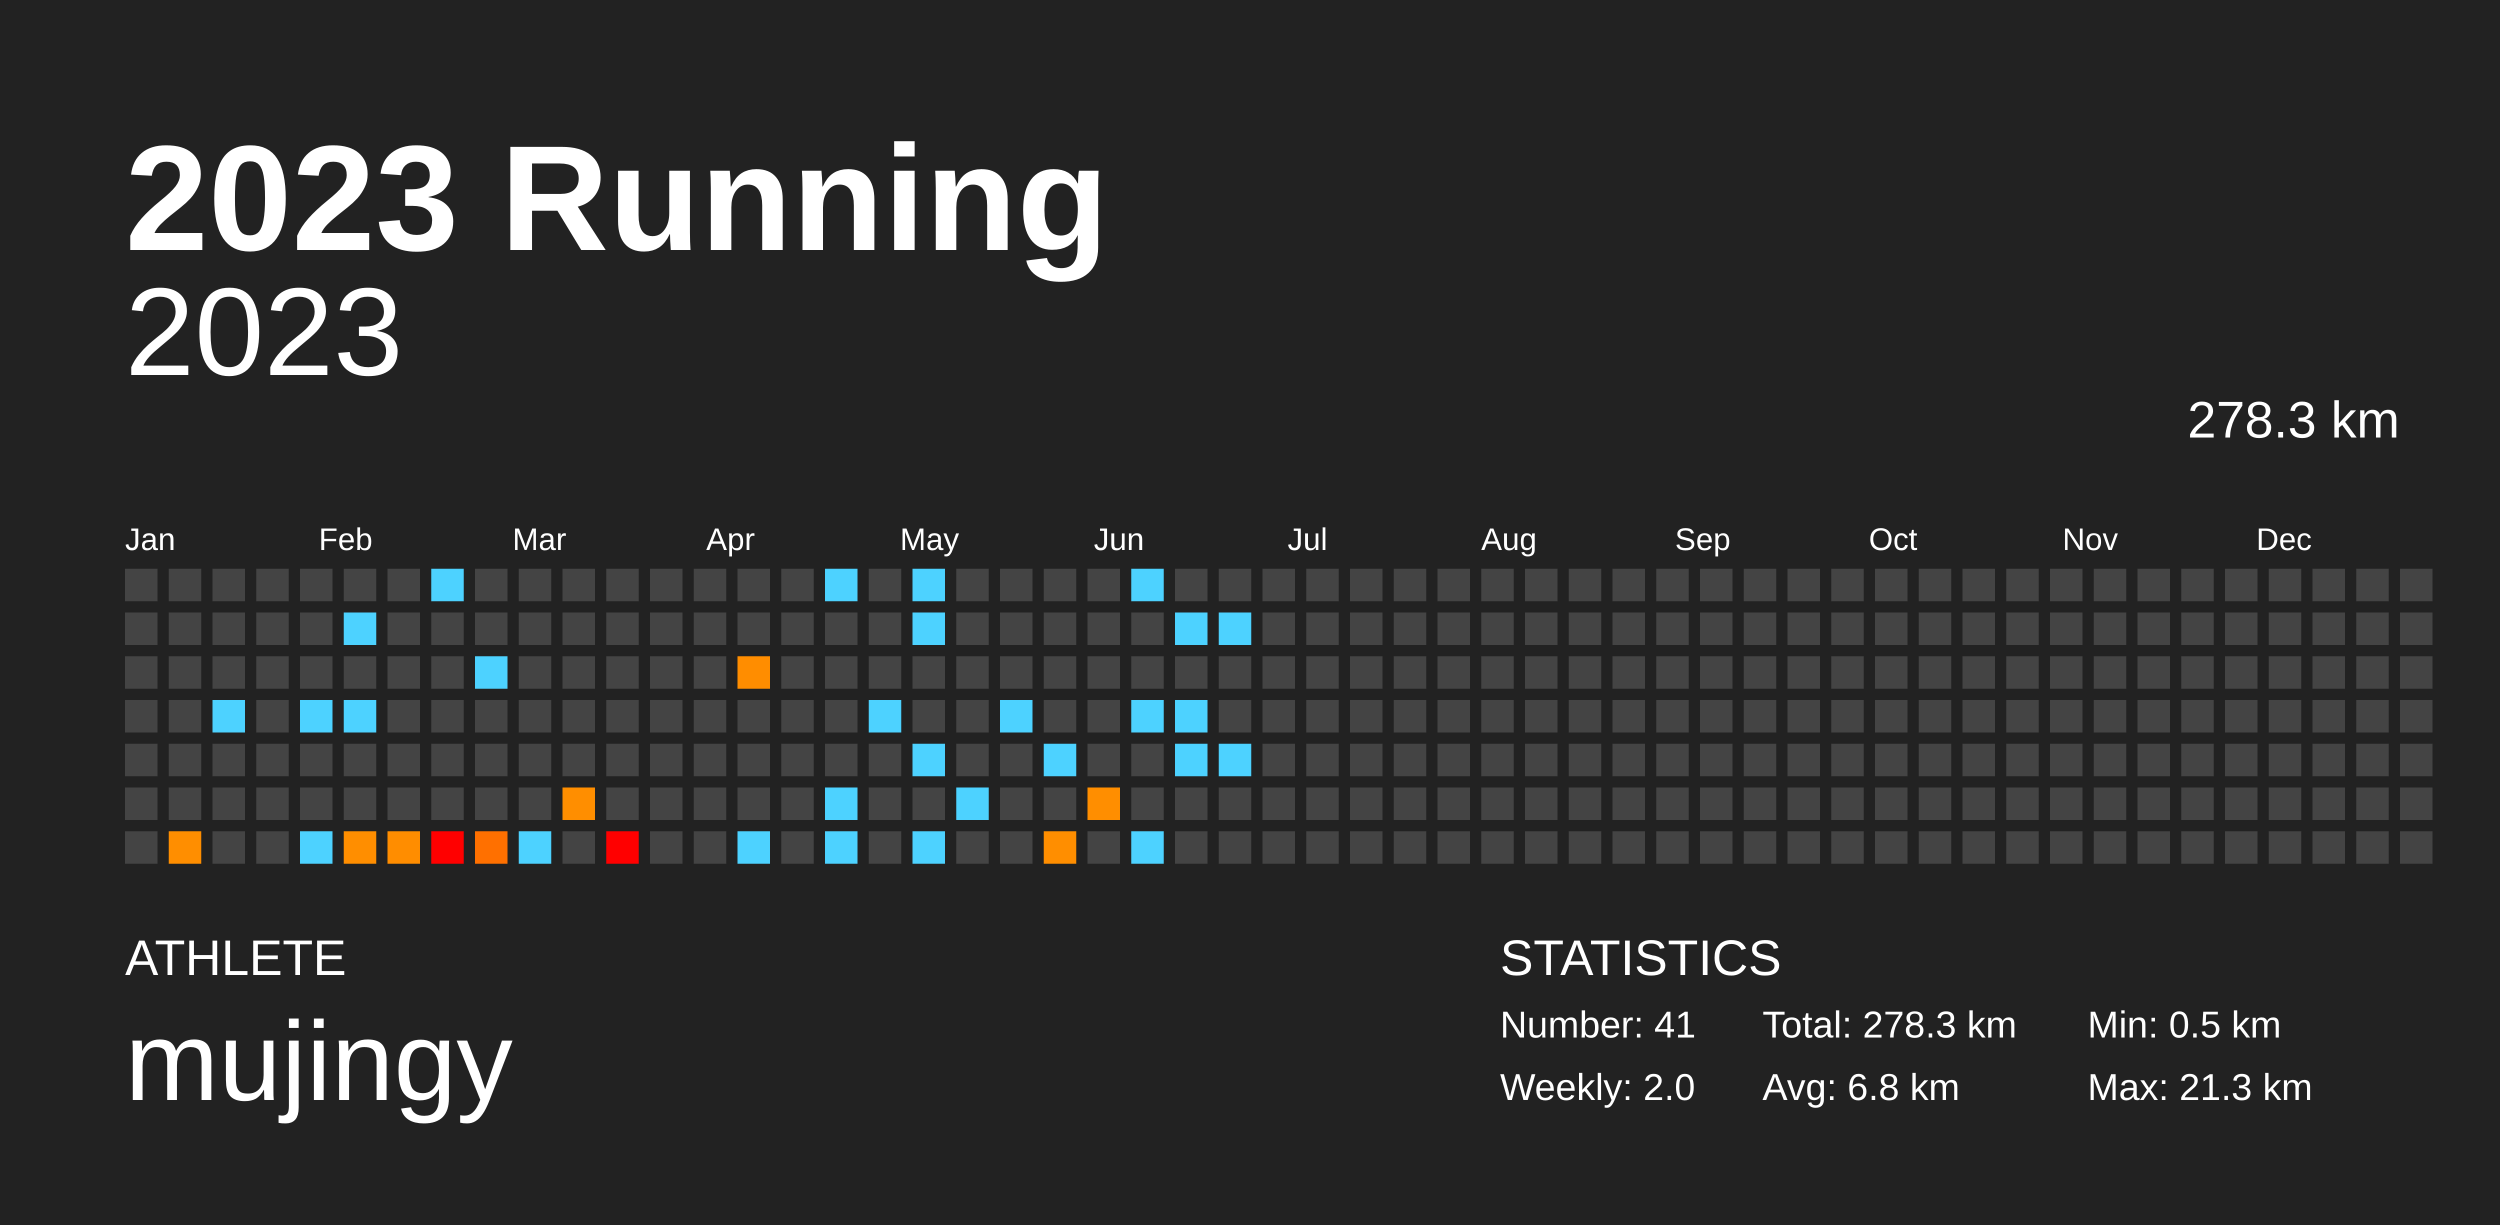
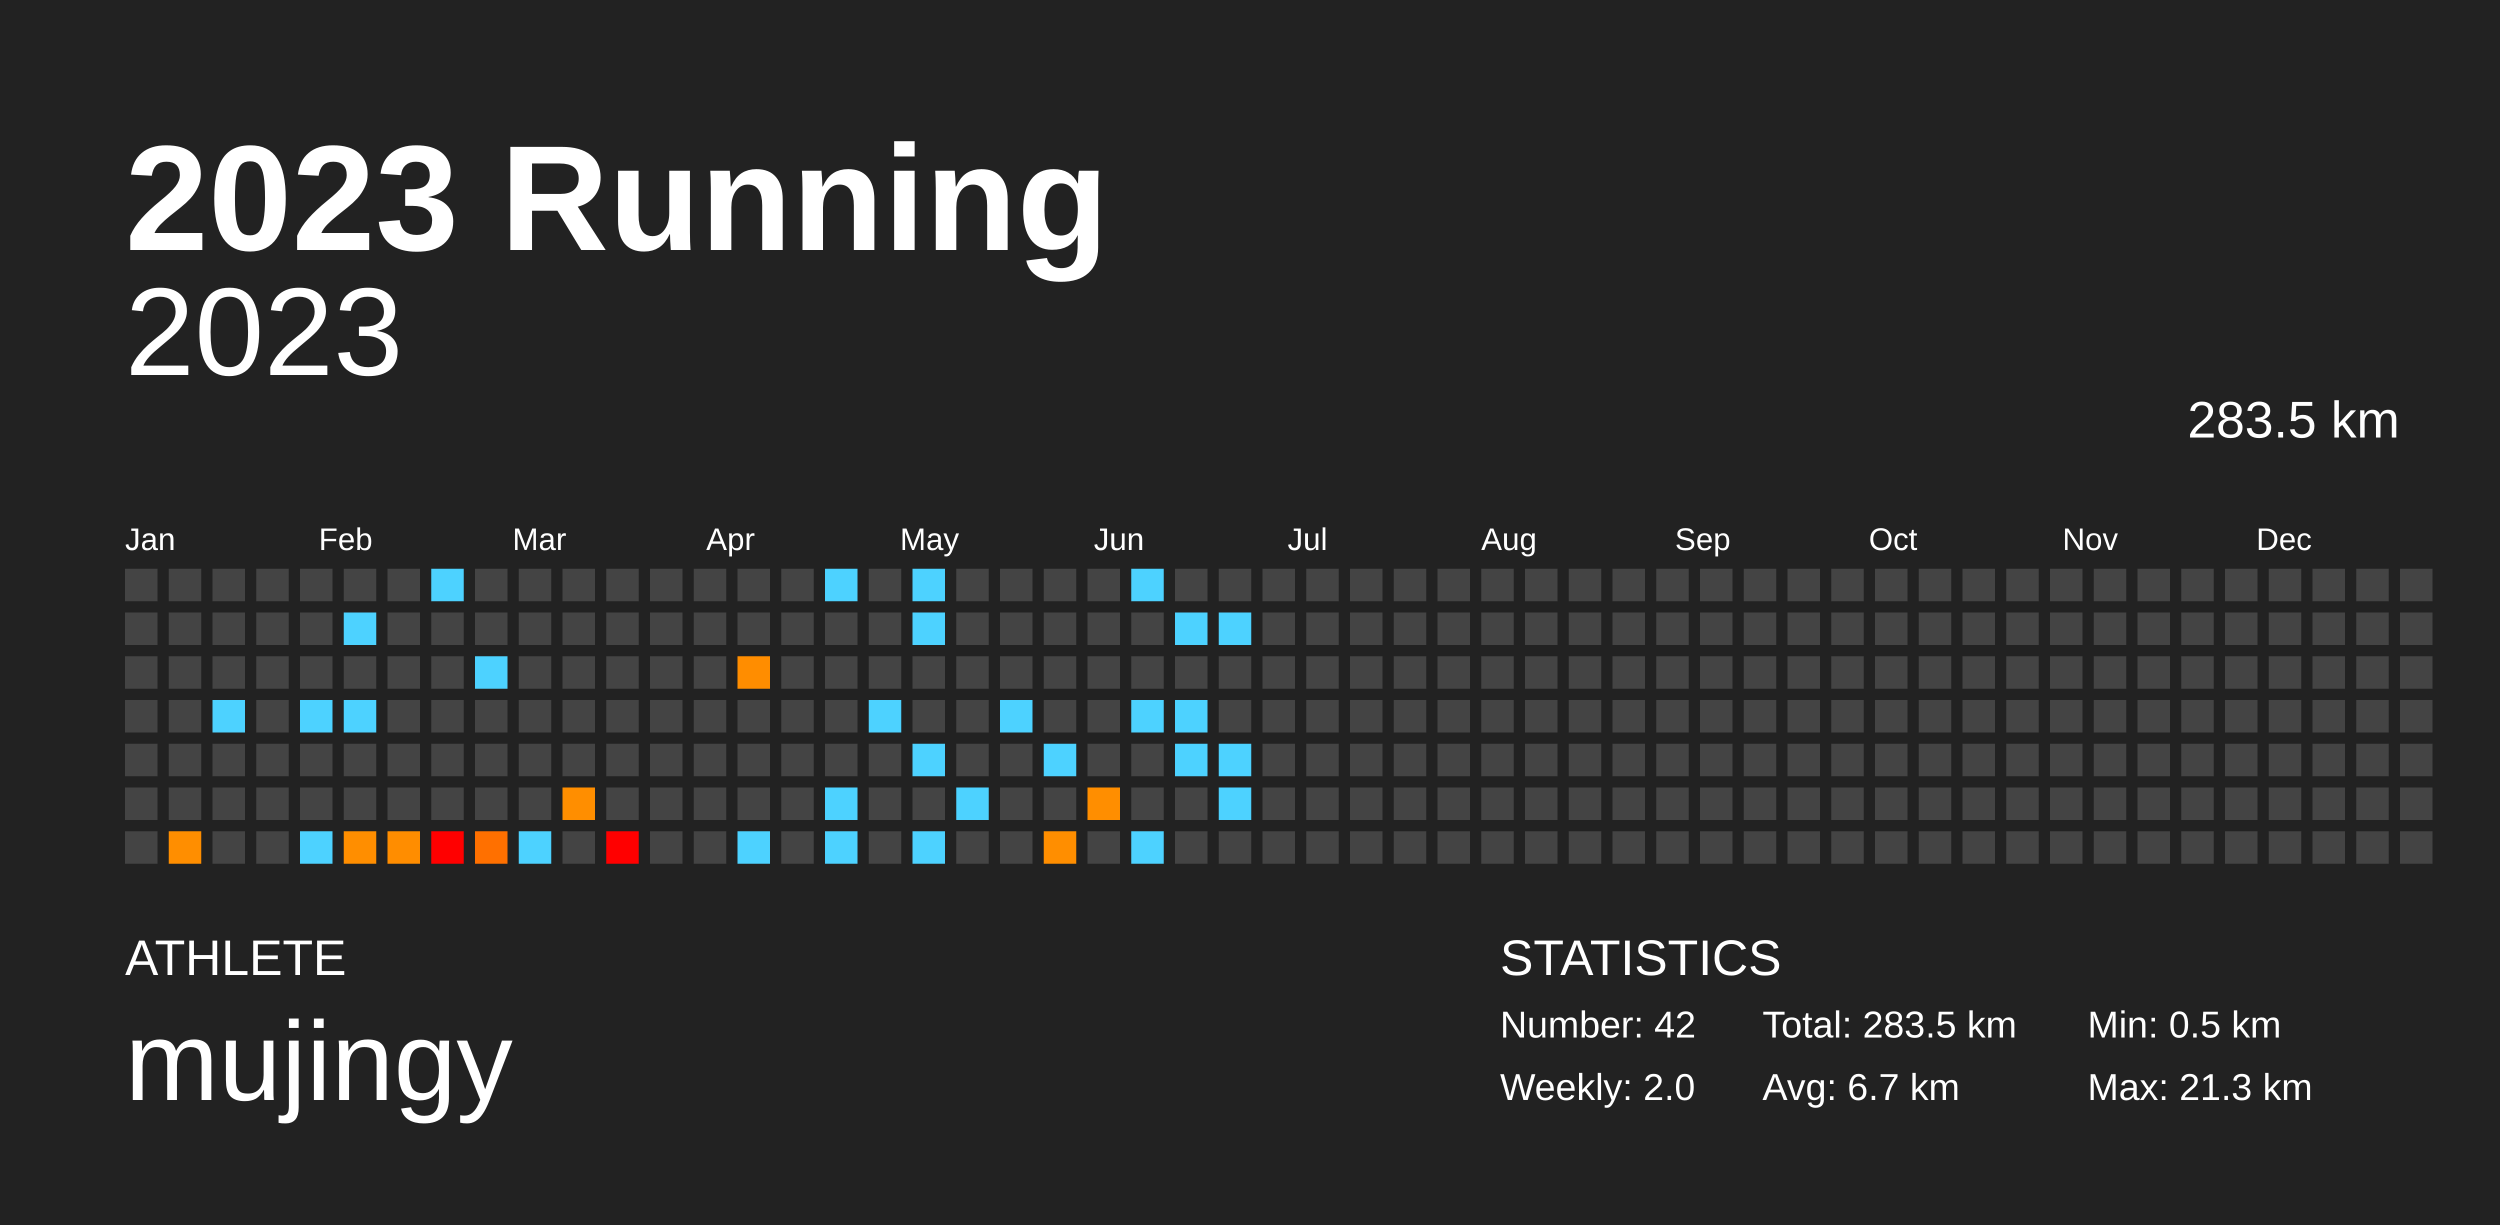
<svg xmlns="http://www.w3.org/2000/svg" baseProfile="full" height="98mm" version="1.1" viewBox="0,0,200,98" width="200mm">
  <defs />
  <rect fill="#222222" height="98" width="200" x="0" y="0" />
  <text fill="#FFFFFF" style="font-size:12px; font-family:Arial; font-weight:bold;" x="10" y="20">2023 Running</text>
  <text fill="#FFFFFF" style="font-size:4px; font-family:Arial" x="10" y="78">ATHLETE</text>
  <text fill="#FFFFFF" style="font-size:9px; font-family:Arial" x="10" y="88">mujingy</text>
  <text fill="#FFFFFF" style="font-size:4px; font-family:Arial" x="120" y="78">STATISTICS</text>
-   <text fill="#FFFFFF" style="font-size:3px; font-family:Arial" x="120" y="83">Number: 41</text>
+   <text fill="#FFFFFF" style="font-size:3px; font-family:Arial" x="120" y="83">Number: 42</text>
  <text fill="#FFFFFF" style="font-size:3px; font-family:Arial" x="120" y="88">Weekly: 2.0</text>
-   <text fill="#FFFFFF" style="font-size:3px; font-family:Arial" x="141" y="83">Total: 278.3 km</text>
-   <text fill="#FFFFFF" style="font-size:3px; font-family:Arial" x="141" y="88">Avg: 6.8 km</text>
+   <text fill="#FFFFFF" style="font-size:3px; font-family:Arial" x="141" y="83">Total: 283.5 km</text>
+   <text fill="#FFFFFF" style="font-size:3px; font-family:Arial" x="141" y="88">Avg: 6.7 km</text>
  <text fill="#FFFFFF" style="font-size:3px; font-family:Arial" x="167" y="83">Min: 0.5 km</text>
  <text fill="#FFFFFF" style="font-size:3px; font-family:Arial" x="167" y="88">Max: 21.3 km</text>
  <text alignment-baseline="hanging" fill="#FFFFFF" style="font-size:10.0px; font-family:Arial;" x="10" y="30">2023</text>
-   <text alignment-baseline="hanging" fill="#FFFFFF" style="font-size:4.125px; font-family:Arial;" x="175" y="35">278.3 km</text>
+   <text alignment-baseline="hanging" fill="#FFFFFF" style="font-size:4.125px; font-family:Arial;" x="175" y="35">283.5 km</text>
  <text fill="#FFFFFF" style="font-size:2.5px; font-family:Arial" x="10.0" y="44">Jan</text>
  <text fill="#FFFFFF" style="font-size:2.5px; font-family:Arial" x="25.5" y="44">Feb</text>
  <text fill="#FFFFFF" style="font-size:2.5px; font-family:Arial" x="41.0" y="44">Mar</text>
  <text fill="#FFFFFF" style="font-size:2.5px; font-family:Arial" x="56.5" y="44">Apr</text>
  <text fill="#FFFFFF" style="font-size:2.5px; font-family:Arial" x="72.0" y="44">May</text>
  <text fill="#FFFFFF" style="font-size:2.5px; font-family:Arial" x="87.5" y="44">Jun</text>
  <text fill="#FFFFFF" style="font-size:2.5px; font-family:Arial" x="103.0" y="44">Jul</text>
  <text fill="#FFFFFF" style="font-size:2.5px; font-family:Arial" x="118.5" y="44">Aug</text>
  <text fill="#FFFFFF" style="font-size:2.5px; font-family:Arial" x="134.0" y="44">Sep</text>
  <text fill="#FFFFFF" style="font-size:2.5px; font-family:Arial" x="149.5" y="44">Oct</text>
  <text fill="#FFFFFF" style="font-size:2.5px; font-family:Arial" x="165.0" y="44">Nov</text>
  <text fill="#FFFFFF" style="font-size:2.5px; font-family:Arial" x="180.5" y="44">Dec</text>
  <rect fill="#444444" height="2.6" width="2.6" x="10.0" y="45.5" />
  <rect fill="#444444" height="2.6" width="2.6" x="10.0" y="49.0" />
  <rect fill="#444444" height="2.6" width="2.6" x="10.0" y="52.5" />
  <rect fill="#444444" height="2.6" width="2.6" x="10.0" y="56.0" />
  <rect fill="#444444" height="2.6" width="2.6" x="10.0" y="59.5" />
  <rect fill="#444444" height="2.6" width="2.6" x="10.0" y="63.0" />
  <rect fill="#444444" height="2.6" width="2.6" x="10.0" y="66.5" />
  <rect fill="#444444" height="2.6" width="2.6" x="13.5" y="45.5" />
  <rect fill="#444444" height="2.6" width="2.6" x="13.5" y="49.0" />
  <rect fill="#444444" height="2.6" width="2.6" x="13.5" y="52.5" />
  <rect fill="#444444" height="2.6" width="2.6" x="13.5" y="56.0" />
  <rect fill="#444444" height="2.6" width="2.6" x="13.5" y="59.5" />
  <rect fill="#444444" height="2.6" width="2.6" x="13.5" y="63.0" />
  <rect fill="#ff8e00" height="2.6" width="2.6" x="13.5" y="66.5" />
  <rect fill="#444444" height="2.6" width="2.6" x="17.0" y="45.5" />
  <rect fill="#444444" height="2.6" width="2.6" x="17.0" y="49.0" />
  <rect fill="#444444" height="2.6" width="2.6" x="17.0" y="52.5" />
  <rect fill="#4dd2ff" height="2.6" width="2.6" x="17.0" y="56.0" />
  <rect fill="#444444" height="2.6" width="2.6" x="17.0" y="59.5" />
  <rect fill="#444444" height="2.6" width="2.6" x="17.0" y="63.0" />
  <rect fill="#444444" height="2.6" width="2.6" x="17.0" y="66.5" />
  <rect fill="#444444" height="2.6" width="2.6" x="20.5" y="45.5" />
  <rect fill="#444444" height="2.6" width="2.6" x="20.5" y="49.0" />
  <rect fill="#444444" height="2.6" width="2.6" x="20.5" y="52.5" />
  <rect fill="#444444" height="2.6" width="2.6" x="20.5" y="56.0" />
  <rect fill="#444444" height="2.6" width="2.6" x="20.5" y="59.5" />
  <rect fill="#444444" height="2.6" width="2.6" x="20.5" y="63.0" />
  <rect fill="#444444" height="2.6" width="2.6" x="20.5" y="66.5" />
  <rect fill="#444444" height="2.6" width="2.6" x="24.0" y="45.5" />
  <rect fill="#444444" height="2.6" width="2.6" x="24.0" y="49.0" />
  <rect fill="#444444" height="2.6" width="2.6" x="24.0" y="52.5" />
  <rect fill="#4dd2ff" height="2.6" width="2.6" x="24.0" y="56.0" />
  <rect fill="#444444" height="2.6" width="2.6" x="24.0" y="59.5" />
  <rect fill="#444444" height="2.6" width="2.6" x="24.0" y="63.0" />
  <rect fill="#4dd2ff" height="2.6" width="2.6" x="24.0" y="66.5" />
  <rect fill="#444444" height="2.6" width="2.6" x="27.5" y="45.5" />
  <rect fill="#4dd2ff" height="2.6" width="2.6" x="27.5" y="49.0" />
  <rect fill="#444444" height="2.6" width="2.6" x="27.5" y="52.5" />
  <rect fill="#4dd2ff" height="2.6" width="2.6" x="27.5" y="56.0" />
  <rect fill="#444444" height="2.6" width="2.6" x="27.5" y="59.5" />
  <rect fill="#444444" height="2.6" width="2.6" x="27.5" y="63.0" />
  <rect fill="#ff8e00" height="2.6" width="2.6" x="27.5" y="66.5" />
  <rect fill="#444444" height="2.6" width="2.6" x="31.0" y="45.5" />
  <rect fill="#444444" height="2.6" width="2.6" x="31.0" y="49.0" />
  <rect fill="#444444" height="2.6" width="2.6" x="31.0" y="52.5" />
  <rect fill="#444444" height="2.6" width="2.6" x="31.0" y="56.0" />
  <rect fill="#444444" height="2.6" width="2.6" x="31.0" y="59.5" />
  <rect fill="#444444" height="2.6" width="2.6" x="31.0" y="63.0" />
  <rect fill="#ff8d00" height="2.6" width="2.6" x="31.0" y="66.5" />
  <rect fill="#4dd2ff" height="2.6" width="2.6" x="34.5" y="45.5" />
  <rect fill="#444444" height="2.6" width="2.6" x="34.5" y="49.0" />
  <rect fill="#444444" height="2.6" width="2.6" x="34.5" y="52.5" />
  <rect fill="#444444" height="2.6" width="2.6" x="34.5" y="56.0" />
  <rect fill="#444444" height="2.6" width="2.6" x="34.5" y="59.5" />
  <rect fill="#444444" height="2.6" width="2.6" x="34.5" y="63.0" />
  <rect fill="red" height="2.6" width="2.6" x="34.5" y="66.5" />
  <rect fill="#444444" height="2.6" width="2.6" x="38.0" y="45.5" />
  <rect fill="#444444" height="2.6" width="2.6" x="38.0" y="49.0" />
  <rect fill="#4dd2ff" height="2.6" width="2.6" x="38.0" y="52.5" />
  <rect fill="#444444" height="2.6" width="2.6" x="38.0" y="56.0" />
  <rect fill="#444444" height="2.6" width="2.6" x="38.0" y="59.5" />
  <rect fill="#444444" height="2.6" width="2.6" x="38.0" y="63.0" />
  <rect fill="#ff7000" height="2.6" width="2.6" x="38.0" y="66.5" />
  <rect fill="#444444" height="2.6" width="2.6" x="41.5" y="45.5" />
  <rect fill="#444444" height="2.6" width="2.6" x="41.5" y="49.0" />
  <rect fill="#444444" height="2.6" width="2.6" x="41.5" y="52.5" />
  <rect fill="#444444" height="2.6" width="2.6" x="41.5" y="56.0" />
  <rect fill="#444444" height="2.6" width="2.6" x="41.5" y="59.5" />
  <rect fill="#444444" height="2.6" width="2.6" x="41.5" y="63.0" />
  <rect fill="#4dd2ff" height="2.6" width="2.6" x="41.5" y="66.5" />
  <rect fill="#444444" height="2.6" width="2.6" x="45.0" y="45.5" />
  <rect fill="#444444" height="2.6" width="2.6" x="45.0" y="49.0" />
  <rect fill="#444444" height="2.6" width="2.6" x="45.0" y="52.5" />
  <rect fill="#444444" height="2.6" width="2.6" x="45.0" y="56.0" />
  <rect fill="#444444" height="2.6" width="2.6" x="45.0" y="59.5" />
  <rect fill="#ff8e00" height="2.6" width="2.6" x="45.0" y="63.0" />
  <rect fill="#444444" height="2.6" width="2.6" x="45.0" y="66.5" />
  <rect fill="#444444" height="2.6" width="2.6" x="48.5" y="45.5" />
  <rect fill="#444444" height="2.6" width="2.6" x="48.5" y="49.0" />
  <rect fill="#444444" height="2.6" width="2.6" x="48.5" y="52.5" />
  <rect fill="#444444" height="2.6" width="2.6" x="48.5" y="56.0" />
  <rect fill="#444444" height="2.6" width="2.6" x="48.5" y="59.5" />
  <rect fill="#444444" height="2.6" width="2.6" x="48.5" y="63.0" />
  <rect fill="red" height="2.6" width="2.6" x="48.5" y="66.5" />
  <rect fill="#444444" height="2.6" width="2.6" x="52.0" y="45.5" />
  <rect fill="#444444" height="2.6" width="2.6" x="52.0" y="49.0" />
  <rect fill="#444444" height="2.6" width="2.6" x="52.0" y="52.5" />
  <rect fill="#444444" height="2.6" width="2.6" x="52.0" y="56.0" />
  <rect fill="#444444" height="2.6" width="2.6" x="52.0" y="59.5" />
  <rect fill="#444444" height="2.6" width="2.6" x="52.0" y="63.0" />
  <rect fill="#444444" height="2.6" width="2.6" x="52.0" y="66.5" />
  <rect fill="#444444" height="2.6" width="2.6" x="55.5" y="45.5" />
  <rect fill="#444444" height="2.6" width="2.6" x="55.5" y="49.0" />
  <rect fill="#444444" height="2.6" width="2.6" x="55.5" y="52.5" />
  <rect fill="#444444" height="2.6" width="2.6" x="55.5" y="56.0" />
  <rect fill="#444444" height="2.6" width="2.6" x="55.5" y="59.5" />
  <rect fill="#444444" height="2.6" width="2.6" x="55.5" y="63.0" />
  <rect fill="#444444" height="2.6" width="2.6" x="55.5" y="66.5" />
  <rect fill="#444444" height="2.6" width="2.6" x="59.0" y="45.5" />
  <rect fill="#444444" height="2.6" width="2.6" x="59.0" y="49.0" />
  <rect fill="#ff8d00" height="2.6" width="2.6" x="59.0" y="52.5" />
  <rect fill="#444444" height="2.6" width="2.6" x="59.0" y="56.0" />
  <rect fill="#444444" height="2.6" width="2.6" x="59.0" y="59.5" />
  <rect fill="#444444" height="2.6" width="2.6" x="59.0" y="63.0" />
  <rect fill="#4dd2ff" height="2.6" width="2.6" x="59.0" y="66.5" />
  <rect fill="#444444" height="2.6" width="2.6" x="62.5" y="45.5" />
  <rect fill="#444444" height="2.6" width="2.6" x="62.5" y="49.0" />
  <rect fill="#444444" height="2.6" width="2.6" x="62.5" y="52.5" />
  <rect fill="#444444" height="2.6" width="2.6" x="62.5" y="56.0" />
  <rect fill="#444444" height="2.6" width="2.6" x="62.5" y="59.5" />
  <rect fill="#444444" height="2.6" width="2.6" x="62.5" y="63.0" />
  <rect fill="#444444" height="2.6" width="2.6" x="62.5" y="66.5" />
  <rect fill="#4dd2ff" height="2.6" width="2.6" x="66.0" y="45.5" />
  <rect fill="#444444" height="2.6" width="2.6" x="66.0" y="49.0" />
  <rect fill="#444444" height="2.6" width="2.6" x="66.0" y="52.5" />
  <rect fill="#444444" height="2.6" width="2.6" x="66.0" y="56.0" />
  <rect fill="#444444" height="2.6" width="2.6" x="66.0" y="59.5" />
  <rect fill="#4dd2ff" height="2.6" width="2.6" x="66.0" y="63.0" />
  <rect fill="#4dd2ff" height="2.6" width="2.6" x="66.0" y="66.5" />
  <rect fill="#444444" height="2.6" width="2.6" x="69.5" y="45.5" />
  <rect fill="#444444" height="2.6" width="2.6" x="69.5" y="49.0" />
  <rect fill="#444444" height="2.6" width="2.6" x="69.5" y="52.5" />
  <rect fill="#4dd2ff" height="2.6" width="2.6" x="69.5" y="56.0" />
  <rect fill="#444444" height="2.6" width="2.6" x="69.5" y="59.5" />
  <rect fill="#444444" height="2.6" width="2.6" x="69.5" y="63.0" />
  <rect fill="#444444" height="2.6" width="2.6" x="69.5" y="66.5" />
  <rect fill="#4dd2ff" height="2.6" width="2.6" x="73.0" y="45.5" />
  <rect fill="#4dd2ff" height="2.6" width="2.6" x="73.0" y="49.0" />
  <rect fill="#444444" height="2.6" width="2.6" x="73.0" y="52.5" />
  <rect fill="#444444" height="2.6" width="2.6" x="73.0" y="56.0" />
  <rect fill="#4dd2ff" height="2.6" width="2.6" x="73.0" y="59.5" />
  <rect fill="#444444" height="2.6" width="2.6" x="73.0" y="63.0" />
  <rect fill="#4dd2ff" height="2.6" width="2.6" x="73.0" y="66.5" />
  <rect fill="#444444" height="2.6" width="2.6" x="76.5" y="45.5" />
  <rect fill="#444444" height="2.6" width="2.6" x="76.5" y="49.0" />
  <rect fill="#444444" height="2.6" width="2.6" x="76.5" y="52.5" />
  <rect fill="#444444" height="2.6" width="2.6" x="76.5" y="56.0" />
  <rect fill="#444444" height="2.6" width="2.6" x="76.5" y="59.5" />
  <rect fill="#4dd2ff" height="2.6" width="2.6" x="76.5" y="63.0" />
  <rect fill="#444444" height="2.6" width="2.6" x="76.5" y="66.5" />
  <rect fill="#444444" height="2.6" width="2.6" x="80.0" y="45.5" />
  <rect fill="#444444" height="2.6" width="2.6" x="80.0" y="49.0" />
  <rect fill="#444444" height="2.6" width="2.6" x="80.0" y="52.5" />
  <rect fill="#4dd2ff" height="2.6" width="2.6" x="80.0" y="56.0" />
  <rect fill="#444444" height="2.6" width="2.6" x="80.0" y="59.5" />
  <rect fill="#444444" height="2.6" width="2.6" x="80.0" y="63.0" />
  <rect fill="#444444" height="2.6" width="2.6" x="80.0" y="66.5" />
  <rect fill="#444444" height="2.6" width="2.6" x="83.5" y="45.5" />
  <rect fill="#444444" height="2.6" width="2.6" x="83.5" y="49.0" />
  <rect fill="#444444" height="2.6" width="2.6" x="83.5" y="52.5" />
  <rect fill="#444444" height="2.6" width="2.6" x="83.5" y="56.0" />
  <rect fill="#4dd2ff" height="2.6" width="2.6" x="83.5" y="59.5" />
  <rect fill="#444444" height="2.6" width="2.6" x="83.5" y="63.0" />
  <rect fill="#ff8e00" height="2.6" width="2.6" x="83.5" y="66.5" />
  <rect fill="#444444" height="2.6" width="2.6" x="87.0" y="45.5" />
  <rect fill="#444444" height="2.6" width="2.6" x="87.0" y="49.0" />
  <rect fill="#444444" height="2.6" width="2.6" x="87.0" y="52.5" />
  <rect fill="#444444" height="2.6" width="2.6" x="87.0" y="56.0" />
  <rect fill="#444444" height="2.6" width="2.6" x="87.0" y="59.5" />
  <rect fill="#ff8e00" height="2.6" width="2.6" x="87.0" y="63.0" />
  <rect fill="#444444" height="2.6" width="2.6" x="87.0" y="66.5" />
  <rect fill="#4dd2ff" height="2.6" width="2.6" x="90.5" y="45.5" />
  <rect fill="#444444" height="2.6" width="2.6" x="90.5" y="49.0" />
  <rect fill="#444444" height="2.6" width="2.6" x="90.5" y="52.5" />
  <rect fill="#4dd2ff" height="2.6" width="2.6" x="90.5" y="56.0" />
  <rect fill="#444444" height="2.6" width="2.6" x="90.5" y="59.5" />
  <rect fill="#444444" height="2.6" width="2.6" x="90.5" y="63.0" />
  <rect fill="#4dd2ff" height="2.6" width="2.6" x="90.5" y="66.5" />
  <rect fill="#444444" height="2.6" width="2.6" x="94.0" y="45.5" />
  <rect fill="#4dd2ff" height="2.6" width="2.6" x="94.0" y="49.0" />
  <rect fill="#444444" height="2.6" width="2.6" x="94.0" y="52.5" />
  <rect fill="#4dd2ff" height="2.6" width="2.6" x="94.0" y="56.0" />
  <rect fill="#4dd2ff" height="2.6" width="2.6" x="94.0" y="59.5" />
  <rect fill="#444444" height="2.6" width="2.6" x="94.0" y="63.0" />
  <rect fill="#444444" height="2.6" width="2.6" x="94.0" y="66.5" />
  <rect fill="#444444" height="2.6" width="2.6" x="97.5" y="45.5" />
  <rect fill="#4dd2ff" height="2.6" width="2.6" x="97.5" y="49.0" />
  <rect fill="#444444" height="2.6" width="2.6" x="97.5" y="52.5" />
  <rect fill="#444444" height="2.6" width="2.6" x="97.5" y="56.0" />
  <rect fill="#4dd2ff" height="2.6" width="2.6" x="97.5" y="59.5" />
-   <rect fill="#444444" height="2.6" width="2.6" x="97.5" y="63.0" />
+   <rect fill="#4dd2ff" height="2.6" width="2.6" x="97.5" y="63.0" />
  <rect fill="#444444" height="2.6" width="2.6" x="97.5" y="66.5" />
  <rect fill="#444444" height="2.6" width="2.6" x="101.0" y="45.5" />
  <rect fill="#444444" height="2.6" width="2.6" x="101.0" y="49.0" />
  <rect fill="#444444" height="2.6" width="2.6" x="101.0" y="52.5" />
  <rect fill="#444444" height="2.6" width="2.6" x="101.0" y="56.0" />
  <rect fill="#444444" height="2.6" width="2.6" x="101.0" y="59.5" />
  <rect fill="#444444" height="2.6" width="2.6" x="101.0" y="63.0" />
  <rect fill="#444444" height="2.6" width="2.6" x="101.0" y="66.5" />
  <rect fill="#444444" height="2.6" width="2.6" x="104.5" y="45.5" />
  <rect fill="#444444" height="2.6" width="2.6" x="104.5" y="49.0" />
  <rect fill="#444444" height="2.6" width="2.6" x="104.5" y="52.5" />
  <rect fill="#444444" height="2.6" width="2.6" x="104.5" y="56.0" />
  <rect fill="#444444" height="2.6" width="2.6" x="104.5" y="59.5" />
  <rect fill="#444444" height="2.6" width="2.6" x="104.5" y="63.0" />
  <rect fill="#444444" height="2.6" width="2.6" x="104.5" y="66.5" />
  <rect fill="#444444" height="2.6" width="2.6" x="108.0" y="45.5" />
  <rect fill="#444444" height="2.6" width="2.6" x="108.0" y="49.0" />
  <rect fill="#444444" height="2.6" width="2.6" x="108.0" y="52.5" />
  <rect fill="#444444" height="2.6" width="2.6" x="108.0" y="56.0" />
  <rect fill="#444444" height="2.6" width="2.6" x="108.0" y="59.5" />
  <rect fill="#444444" height="2.6" width="2.6" x="108.0" y="63.0" />
  <rect fill="#444444" height="2.6" width="2.6" x="108.0" y="66.5" />
  <rect fill="#444444" height="2.6" width="2.6" x="111.5" y="45.5" />
  <rect fill="#444444" height="2.6" width="2.6" x="111.5" y="49.0" />
  <rect fill="#444444" height="2.6" width="2.6" x="111.5" y="52.5" />
  <rect fill="#444444" height="2.6" width="2.6" x="111.5" y="56.0" />
  <rect fill="#444444" height="2.6" width="2.6" x="111.5" y="59.5" />
  <rect fill="#444444" height="2.6" width="2.6" x="111.5" y="63.0" />
  <rect fill="#444444" height="2.6" width="2.6" x="111.5" y="66.5" />
  <rect fill="#444444" height="2.6" width="2.6" x="115.0" y="45.5" />
  <rect fill="#444444" height="2.6" width="2.6" x="115.0" y="49.0" />
  <rect fill="#444444" height="2.6" width="2.6" x="115.0" y="52.5" />
  <rect fill="#444444" height="2.6" width="2.6" x="115.0" y="56.0" />
  <rect fill="#444444" height="2.6" width="2.6" x="115.0" y="59.5" />
  <rect fill="#444444" height="2.6" width="2.6" x="115.0" y="63.0" />
  <rect fill="#444444" height="2.6" width="2.6" x="115.0" y="66.5" />
  <rect fill="#444444" height="2.6" width="2.6" x="118.5" y="45.5" />
  <rect fill="#444444" height="2.6" width="2.6" x="118.5" y="49.0" />
  <rect fill="#444444" height="2.6" width="2.6" x="118.5" y="52.5" />
  <rect fill="#444444" height="2.6" width="2.6" x="118.5" y="56.0" />
  <rect fill="#444444" height="2.6" width="2.6" x="118.5" y="59.5" />
  <rect fill="#444444" height="2.6" width="2.6" x="118.5" y="63.0" />
  <rect fill="#444444" height="2.6" width="2.6" x="118.5" y="66.5" />
  <rect fill="#444444" height="2.6" width="2.6" x="122.0" y="45.5" />
  <rect fill="#444444" height="2.6" width="2.6" x="122.0" y="49.0" />
  <rect fill="#444444" height="2.6" width="2.6" x="122.0" y="52.5" />
  <rect fill="#444444" height="2.6" width="2.6" x="122.0" y="56.0" />
  <rect fill="#444444" height="2.6" width="2.6" x="122.0" y="59.5" />
  <rect fill="#444444" height="2.6" width="2.6" x="122.0" y="63.0" />
  <rect fill="#444444" height="2.6" width="2.6" x="122.0" y="66.5" />
  <rect fill="#444444" height="2.6" width="2.6" x="125.5" y="45.5" />
  <rect fill="#444444" height="2.6" width="2.6" x="125.5" y="49.0" />
  <rect fill="#444444" height="2.6" width="2.6" x="125.5" y="52.5" />
  <rect fill="#444444" height="2.6" width="2.6" x="125.5" y="56.0" />
  <rect fill="#444444" height="2.6" width="2.6" x="125.5" y="59.5" />
  <rect fill="#444444" height="2.6" width="2.6" x="125.5" y="63.0" />
  <rect fill="#444444" height="2.6" width="2.6" x="125.5" y="66.5" />
  <rect fill="#444444" height="2.6" width="2.6" x="129.0" y="45.5" />
  <rect fill="#444444" height="2.6" width="2.6" x="129.0" y="49.0" />
  <rect fill="#444444" height="2.6" width="2.6" x="129.0" y="52.5" />
  <rect fill="#444444" height="2.6" width="2.6" x="129.0" y="56.0" />
  <rect fill="#444444" height="2.6" width="2.6" x="129.0" y="59.5" />
  <rect fill="#444444" height="2.6" width="2.6" x="129.0" y="63.0" />
  <rect fill="#444444" height="2.6" width="2.6" x="129.0" y="66.5" />
  <rect fill="#444444" height="2.6" width="2.6" x="132.5" y="45.5" />
  <rect fill="#444444" height="2.6" width="2.6" x="132.5" y="49.0" />
  <rect fill="#444444" height="2.6" width="2.6" x="132.5" y="52.5" />
  <rect fill="#444444" height="2.6" width="2.6" x="132.5" y="56.0" />
  <rect fill="#444444" height="2.6" width="2.6" x="132.5" y="59.5" />
  <rect fill="#444444" height="2.6" width="2.6" x="132.5" y="63.0" />
  <rect fill="#444444" height="2.6" width="2.6" x="132.5" y="66.5" />
  <rect fill="#444444" height="2.6" width="2.6" x="136.0" y="45.5" />
  <rect fill="#444444" height="2.6" width="2.6" x="136.0" y="49.0" />
  <rect fill="#444444" height="2.6" width="2.6" x="136.0" y="52.5" />
  <rect fill="#444444" height="2.6" width="2.6" x="136.0" y="56.0" />
  <rect fill="#444444" height="2.6" width="2.6" x="136.0" y="59.5" />
  <rect fill="#444444" height="2.6" width="2.6" x="136.0" y="63.0" />
  <rect fill="#444444" height="2.6" width="2.6" x="136.0" y="66.5" />
  <rect fill="#444444" height="2.6" width="2.6" x="139.5" y="45.5" />
  <rect fill="#444444" height="2.6" width="2.6" x="139.5" y="49.0" />
  <rect fill="#444444" height="2.6" width="2.6" x="139.5" y="52.5" />
  <rect fill="#444444" height="2.6" width="2.6" x="139.5" y="56.0" />
  <rect fill="#444444" height="2.6" width="2.6" x="139.5" y="59.5" />
  <rect fill="#444444" height="2.6" width="2.6" x="139.5" y="63.0" />
  <rect fill="#444444" height="2.6" width="2.6" x="139.5" y="66.5" />
  <rect fill="#444444" height="2.6" width="2.6" x="143.0" y="45.5" />
  <rect fill="#444444" height="2.6" width="2.6" x="143.0" y="49.0" />
  <rect fill="#444444" height="2.6" width="2.6" x="143.0" y="52.5" />
  <rect fill="#444444" height="2.6" width="2.6" x="143.0" y="56.0" />
  <rect fill="#444444" height="2.6" width="2.6" x="143.0" y="59.5" />
  <rect fill="#444444" height="2.6" width="2.6" x="143.0" y="63.0" />
  <rect fill="#444444" height="2.6" width="2.6" x="143.0" y="66.5" />
  <rect fill="#444444" height="2.6" width="2.6" x="146.5" y="45.5" />
  <rect fill="#444444" height="2.6" width="2.6" x="146.5" y="49.0" />
  <rect fill="#444444" height="2.6" width="2.6" x="146.5" y="52.5" />
  <rect fill="#444444" height="2.6" width="2.6" x="146.5" y="56.0" />
  <rect fill="#444444" height="2.6" width="2.6" x="146.5" y="59.5" />
  <rect fill="#444444" height="2.6" width="2.6" x="146.5" y="63.0" />
  <rect fill="#444444" height="2.6" width="2.6" x="146.5" y="66.5" />
  <rect fill="#444444" height="2.6" width="2.6" x="150.0" y="45.5" />
  <rect fill="#444444" height="2.6" width="2.6" x="150.0" y="49.0" />
  <rect fill="#444444" height="2.6" width="2.6" x="150.0" y="52.5" />
  <rect fill="#444444" height="2.6" width="2.6" x="150.0" y="56.0" />
  <rect fill="#444444" height="2.6" width="2.6" x="150.0" y="59.5" />
  <rect fill="#444444" height="2.6" width="2.6" x="150.0" y="63.0" />
  <rect fill="#444444" height="2.6" width="2.6" x="150.0" y="66.5" />
  <rect fill="#444444" height="2.6" width="2.6" x="153.5" y="45.5" />
  <rect fill="#444444" height="2.6" width="2.6" x="153.5" y="49.0" />
  <rect fill="#444444" height="2.6" width="2.6" x="153.5" y="52.5" />
  <rect fill="#444444" height="2.6" width="2.6" x="153.5" y="56.0" />
  <rect fill="#444444" height="2.6" width="2.6" x="153.5" y="59.5" />
  <rect fill="#444444" height="2.6" width="2.6" x="153.5" y="63.0" />
  <rect fill="#444444" height="2.6" width="2.6" x="153.5" y="66.5" />
  <rect fill="#444444" height="2.6" width="2.6" x="157.0" y="45.5" />
  <rect fill="#444444" height="2.6" width="2.6" x="157.0" y="49.0" />
  <rect fill="#444444" height="2.6" width="2.6" x="157.0" y="52.5" />
  <rect fill="#444444" height="2.6" width="2.6" x="157.0" y="56.0" />
  <rect fill="#444444" height="2.6" width="2.6" x="157.0" y="59.5" />
  <rect fill="#444444" height="2.6" width="2.6" x="157.0" y="63.0" />
  <rect fill="#444444" height="2.6" width="2.6" x="157.0" y="66.5" />
  <rect fill="#444444" height="2.6" width="2.6" x="160.5" y="45.5" />
  <rect fill="#444444" height="2.6" width="2.6" x="160.5" y="49.0" />
  <rect fill="#444444" height="2.6" width="2.6" x="160.5" y="52.5" />
  <rect fill="#444444" height="2.6" width="2.6" x="160.5" y="56.0" />
  <rect fill="#444444" height="2.6" width="2.6" x="160.5" y="59.5" />
  <rect fill="#444444" height="2.6" width="2.6" x="160.5" y="63.0" />
  <rect fill="#444444" height="2.6" width="2.6" x="160.5" y="66.5" />
  <rect fill="#444444" height="2.6" width="2.6" x="164.0" y="45.5" />
  <rect fill="#444444" height="2.6" width="2.6" x="164.0" y="49.0" />
  <rect fill="#444444" height="2.6" width="2.6" x="164.0" y="52.5" />
  <rect fill="#444444" height="2.6" width="2.6" x="164.0" y="56.0" />
  <rect fill="#444444" height="2.6" width="2.6" x="164.0" y="59.5" />
  <rect fill="#444444" height="2.6" width="2.6" x="164.0" y="63.0" />
  <rect fill="#444444" height="2.6" width="2.6" x="164.0" y="66.5" />
  <rect fill="#444444" height="2.6" width="2.6" x="167.5" y="45.5" />
  <rect fill="#444444" height="2.6" width="2.6" x="167.5" y="49.0" />
  <rect fill="#444444" height="2.6" width="2.6" x="167.5" y="52.5" />
  <rect fill="#444444" height="2.6" width="2.6" x="167.5" y="56.0" />
  <rect fill="#444444" height="2.6" width="2.6" x="167.5" y="59.5" />
  <rect fill="#444444" height="2.6" width="2.6" x="167.5" y="63.0" />
  <rect fill="#444444" height="2.6" width="2.6" x="167.5" y="66.5" />
  <rect fill="#444444" height="2.6" width="2.6" x="171.0" y="45.5" />
  <rect fill="#444444" height="2.6" width="2.6" x="171.0" y="49.0" />
  <rect fill="#444444" height="2.6" width="2.6" x="171.0" y="52.5" />
  <rect fill="#444444" height="2.6" width="2.6" x="171.0" y="56.0" />
  <rect fill="#444444" height="2.6" width="2.6" x="171.0" y="59.5" />
  <rect fill="#444444" height="2.6" width="2.6" x="171.0" y="63.0" />
  <rect fill="#444444" height="2.6" width="2.6" x="171.0" y="66.5" />
  <rect fill="#444444" height="2.6" width="2.6" x="174.5" y="45.5" />
  <rect fill="#444444" height="2.6" width="2.6" x="174.5" y="49.0" />
  <rect fill="#444444" height="2.6" width="2.6" x="174.5" y="52.5" />
  <rect fill="#444444" height="2.6" width="2.6" x="174.5" y="56.0" />
  <rect fill="#444444" height="2.6" width="2.6" x="174.5" y="59.5" />
  <rect fill="#444444" height="2.6" width="2.6" x="174.5" y="63.0" />
  <rect fill="#444444" height="2.6" width="2.6" x="174.5" y="66.5" />
  <rect fill="#444444" height="2.6" width="2.6" x="178.0" y="45.5" />
  <rect fill="#444444" height="2.6" width="2.6" x="178.0" y="49.0" />
  <rect fill="#444444" height="2.6" width="2.6" x="178.0" y="52.5" />
  <rect fill="#444444" height="2.6" width="2.6" x="178.0" y="56.0" />
  <rect fill="#444444" height="2.6" width="2.6" x="178.0" y="59.5" />
  <rect fill="#444444" height="2.6" width="2.6" x="178.0" y="63.0" />
  <rect fill="#444444" height="2.6" width="2.6" x="178.0" y="66.5" />
  <rect fill="#444444" height="2.6" width="2.6" x="181.5" y="45.5" />
  <rect fill="#444444" height="2.6" width="2.6" x="181.5" y="49.0" />
  <rect fill="#444444" height="2.6" width="2.6" x="181.5" y="52.5" />
  <rect fill="#444444" height="2.6" width="2.6" x="181.5" y="56.0" />
  <rect fill="#444444" height="2.6" width="2.6" x="181.5" y="59.5" />
  <rect fill="#444444" height="2.6" width="2.6" x="181.5" y="63.0" />
  <rect fill="#444444" height="2.6" width="2.6" x="181.5" y="66.5" />
  <rect fill="#444444" height="2.6" width="2.6" x="185.0" y="45.5" />
  <rect fill="#444444" height="2.6" width="2.6" x="185.0" y="49.0" />
  <rect fill="#444444" height="2.6" width="2.6" x="185.0" y="52.5" />
  <rect fill="#444444" height="2.6" width="2.6" x="185.0" y="56.0" />
  <rect fill="#444444" height="2.6" width="2.6" x="185.0" y="59.5" />
  <rect fill="#444444" height="2.6" width="2.6" x="185.0" y="63.0" />
  <rect fill="#444444" height="2.6" width="2.6" x="185.0" y="66.5" />
  <rect fill="#444444" height="2.6" width="2.6" x="188.5" y="45.5" />
  <rect fill="#444444" height="2.6" width="2.6" x="188.5" y="49.0" />
  <rect fill="#444444" height="2.6" width="2.6" x="188.5" y="52.5" />
  <rect fill="#444444" height="2.6" width="2.6" x="188.5" y="56.0" />
  <rect fill="#444444" height="2.6" width="2.6" x="188.5" y="59.5" />
  <rect fill="#444444" height="2.6" width="2.6" x="188.5" y="63.0" />
  <rect fill="#444444" height="2.6" width="2.6" x="188.5" y="66.5" />
  <rect fill="#444444" height="2.6" width="2.6" x="192.0" y="45.5" />
  <rect fill="#444444" height="2.6" width="2.6" x="192.0" y="49.0" />
  <rect fill="#444444" height="2.6" width="2.6" x="192.0" y="52.5" />
  <rect fill="#444444" height="2.6" width="2.6" x="192.0" y="56.0" />
  <rect fill="#444444" height="2.6" width="2.6" x="192.0" y="59.5" />
  <rect fill="#444444" height="2.6" width="2.6" x="192.0" y="63.0" />
  <rect fill="#444444" height="2.6" width="2.6" x="192.0" y="66.5" />
</svg>
